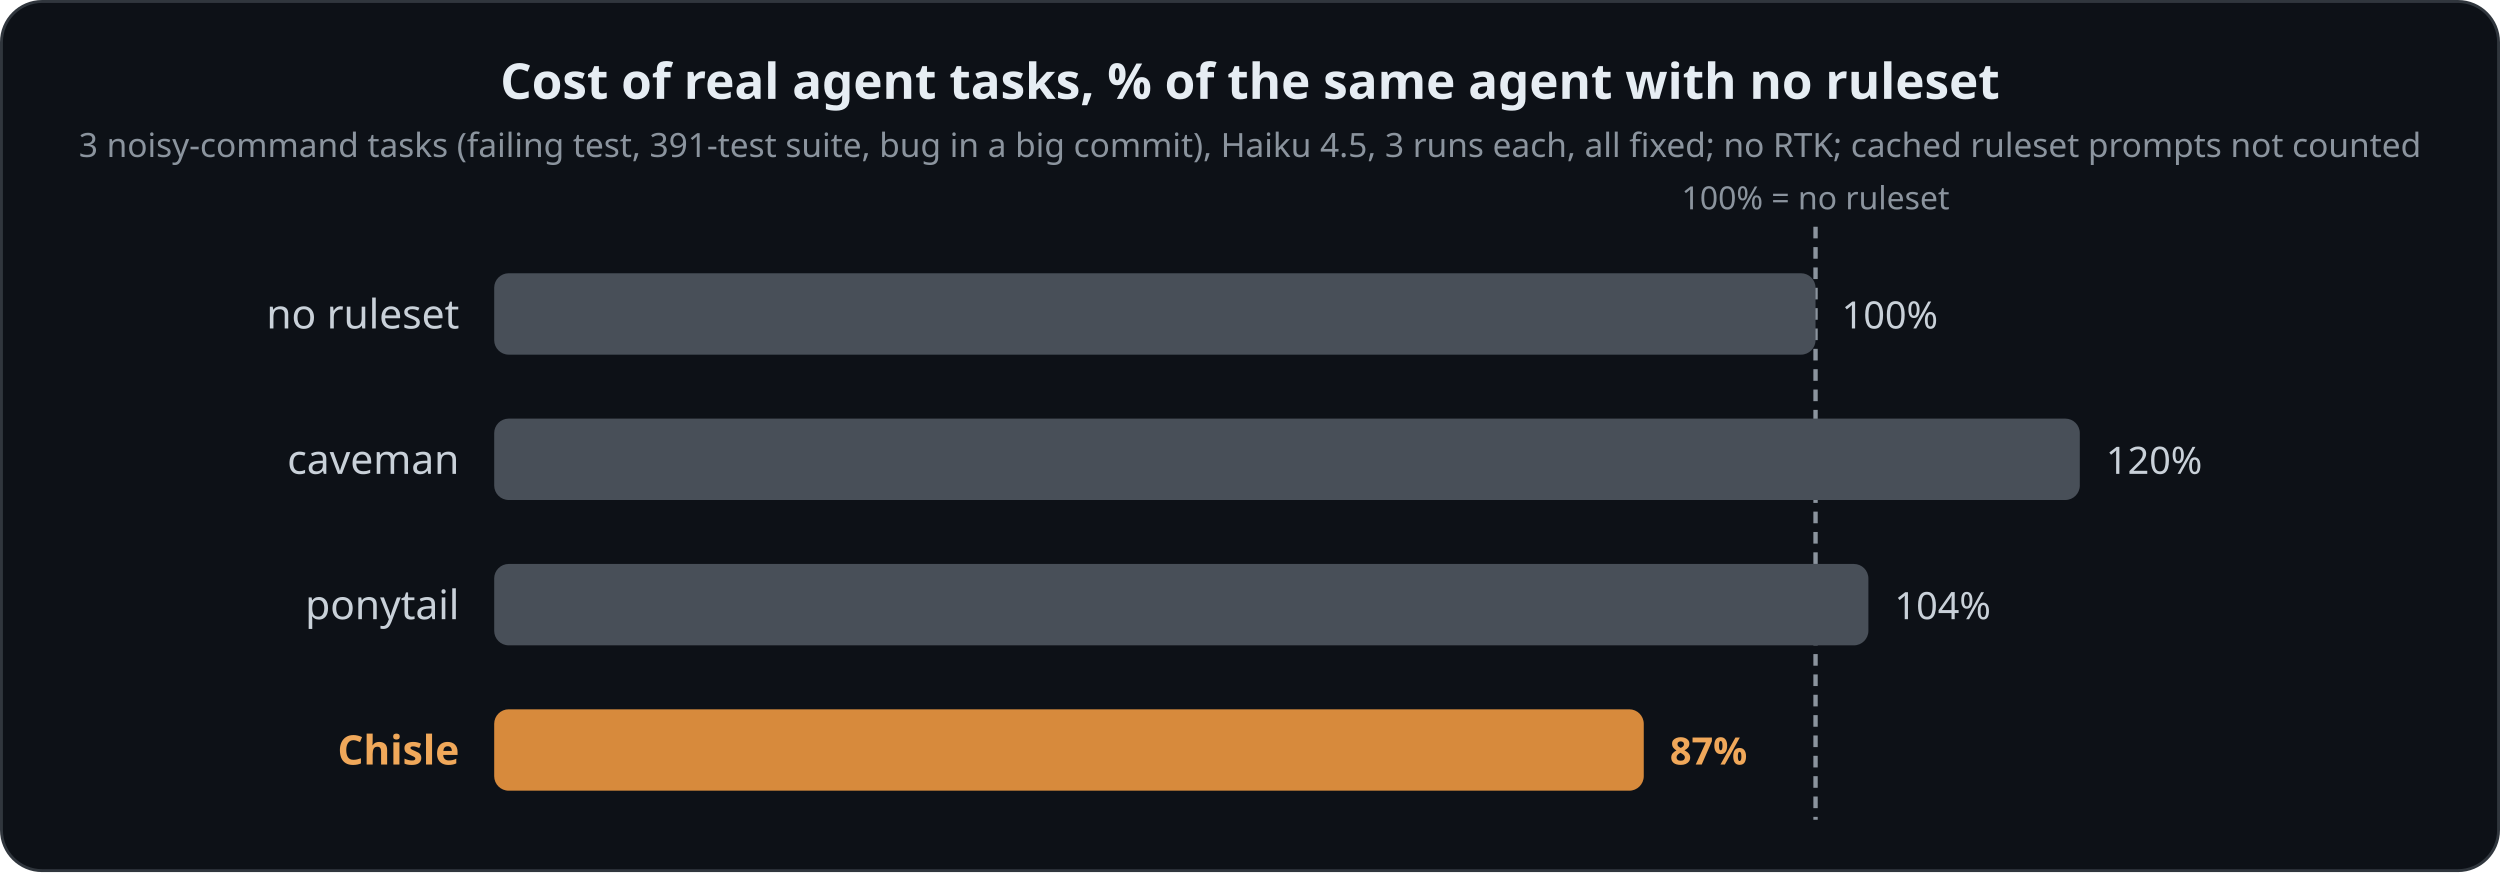
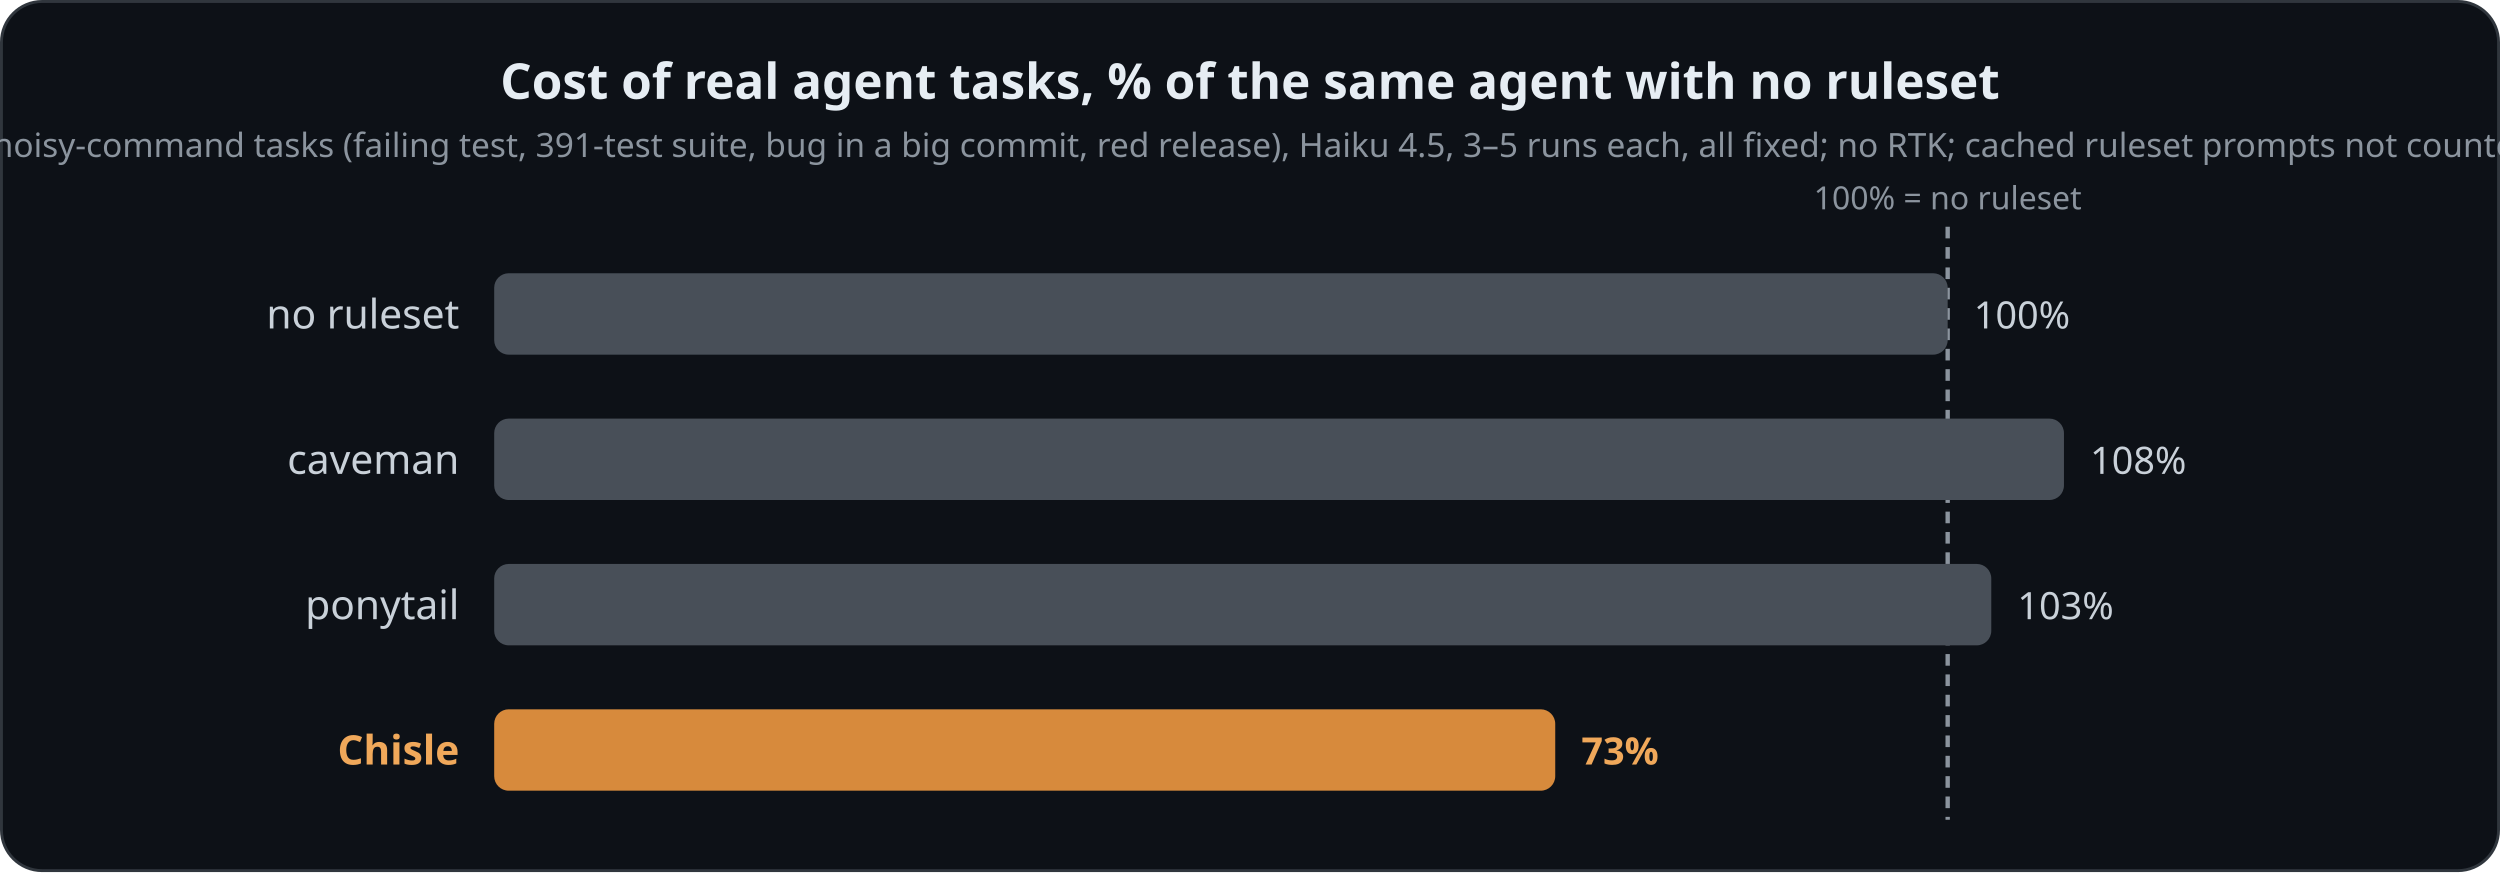
- <svg xmlns="http://www.w3.org/2000/svg" width="860" height="300" viewBox="0 0 860 300" font-family="-apple-system,BlinkMacSystemFont,'Segoe UI','Noto Sans',Helvetica,Arial,sans-serif" role="img" aria-label="Total cost of 3 real agent tasks with noisy commands, as percent of the same agent with no ruleset, no RTK in any arm, each ruleset's own cached prompt not counted. no ruleset 100%, caveman 120%, ponytail 104%, Chisle 87%.">
+ <svg xmlns="http://www.w3.org/2000/svg" width="860" height="300" viewBox="0 0 860 300" font-family="-apple-system,BlinkMacSystemFont,'Segoe UI','Noto Sans',Helvetica,Arial,sans-serif" role="img" aria-label="Total cost of 4 real agent tasks with noisy commands, as percent of the same agent with no ruleset, no RTK in any arm, each ruleset's own cached prompt not counted. no ruleset 100%, caveman 108%, ponytail 103%, Chisle 73%.">
  <rect x="0.5" y="0.5" width="859" height="299" rx="14" fill="#0d1117" stroke="#30363d" />
  <text x="430" y="34" font-size="17" font-weight="700" fill="#e6edf3" text-anchor="middle">Cost of real agent tasks, % of the same agent with no ruleset</text>
-   <text x="430" y="54" font-size="11.5" fill="#8b949e" text-anchor="middle">3 noisy-command tasks (failing test, 391-test suite, bug in a big commit), Haiku 4.5, 3 runs each, all fixed; no RTK; cached ruleset prompts not counted</text>
-   <line x1="624.545" y1="78" x2="624.545" y2="282" stroke="#8b949e" stroke-width="1.5" stroke-dasharray="4 3" />
-   <text x="624.545" y="72" font-size="11" fill="#8b949e" text-anchor="middle">100% = no ruleset</text>
+   <text x="430" y="54" font-size="11.5" fill="#8b949e" text-anchor="middle">4 noisy-command tasks (failing test, 391-test suite, bug in a big commit, red release), Haiku 4.5, 3–5 runs each, all fixed; no RTK; cached ruleset prompts not counted</text>
+   <line x1="670" y1="78" x2="670" y2="282" stroke="#8b949e" stroke-width="1.5" stroke-dasharray="4 3" />
+   <text x="670" y="72" font-size="11" fill="#8b949e" text-anchor="middle">100% = no ruleset</text>
  <text x="158" y="113" font-size="14" fill="#c9d1d9" text-anchor="end">no ruleset</text>
-   <rect x="170" y="94" width="454.545" height="28" rx="5" fill="#484f58">
-     <animate attributeName="width" values="0;454.545" dur="0.9s" begin="0.00s" fill="freeze" calcMode="spline" keySplines="0.2 0.7 0.2 1" />
+   <rect x="170" y="94" width="500" height="28" rx="5" fill="#484f58">
+     <animate attributeName="width" values="0;500" dur="0.9s" begin="0.00s" fill="freeze" calcMode="spline" keySplines="0.2 0.7 0.2 1" />
  </rect>
-   <text x="633.545" y="113" font-size="13" fill="#c9d1d9">100%</text>
+   <text x="679" y="113" font-size="13" fill="#c9d1d9">100%</text>
  <text x="158" y="163" font-size="14" fill="#c9d1d9" text-anchor="end">caveman</text>
-   <rect x="170" y="144" width="545.455" height="28" rx="5" fill="#484f58">
-     <animate attributeName="width" values="0;545.455" dur="0.9s" begin="0.12s" fill="freeze" calcMode="spline" keySplines="0.2 0.7 0.2 1" />
+   <rect x="170" y="144" width="540" height="28" rx="5" fill="#484f58">
+     <animate attributeName="width" values="0;540" dur="0.9s" begin="0.12s" fill="freeze" calcMode="spline" keySplines="0.2 0.7 0.2 1" />
  </rect>
-   <text x="724.455" y="163" font-size="13" fill="#c9d1d9">120%</text>
+   <text x="719" y="163" font-size="13" fill="#c9d1d9">108%</text>
  <text x="158" y="213" font-size="14" fill="#c9d1d9" text-anchor="end">ponytail</text>
-   <rect x="170" y="194" width="472.727" height="28" rx="5" fill="#484f58">
-     <animate attributeName="width" values="0;472.727" dur="0.9s" begin="0.24s" fill="freeze" calcMode="spline" keySplines="0.2 0.7 0.2 1" />
+   <rect x="170" y="194" width="515" height="28" rx="5" fill="#484f58">
+     <animate attributeName="width" values="0;515" dur="0.9s" begin="0.24s" fill="freeze" calcMode="spline" keySplines="0.2 0.7 0.2 1" />
  </rect>
-   <text x="651.727" y="213" font-size="13" fill="#c9d1d9">104%</text>
+   <text x="694" y="213" font-size="13" fill="#c9d1d9">103%</text>
  <text x="158" y="263" font-size="14" fill="#f0a85a" text-anchor="end" font-weight="700">Chisle</text>
-   <rect x="170" y="244" width="395.455" height="28" rx="5" fill="#d78a3c">
-     <animate attributeName="width" values="0;395.455" dur="0.9s" begin="0.36s" fill="freeze" calcMode="spline" keySplines="0.2 0.7 0.2 1" />
+   <rect x="170" y="244" width="365" height="28" rx="5" fill="#d78a3c">
+     <animate attributeName="width" values="0;365" dur="0.9s" begin="0.36s" fill="freeze" calcMode="spline" keySplines="0.2 0.7 0.2 1" />
  </rect>
-   <text x="574.455" y="263" font-size="13" fill="#f0a85a" font-weight="700">87%</text>
+   <text x="544" y="263" font-size="13" fill="#f0a85a" font-weight="700">73%</text>
</svg>
